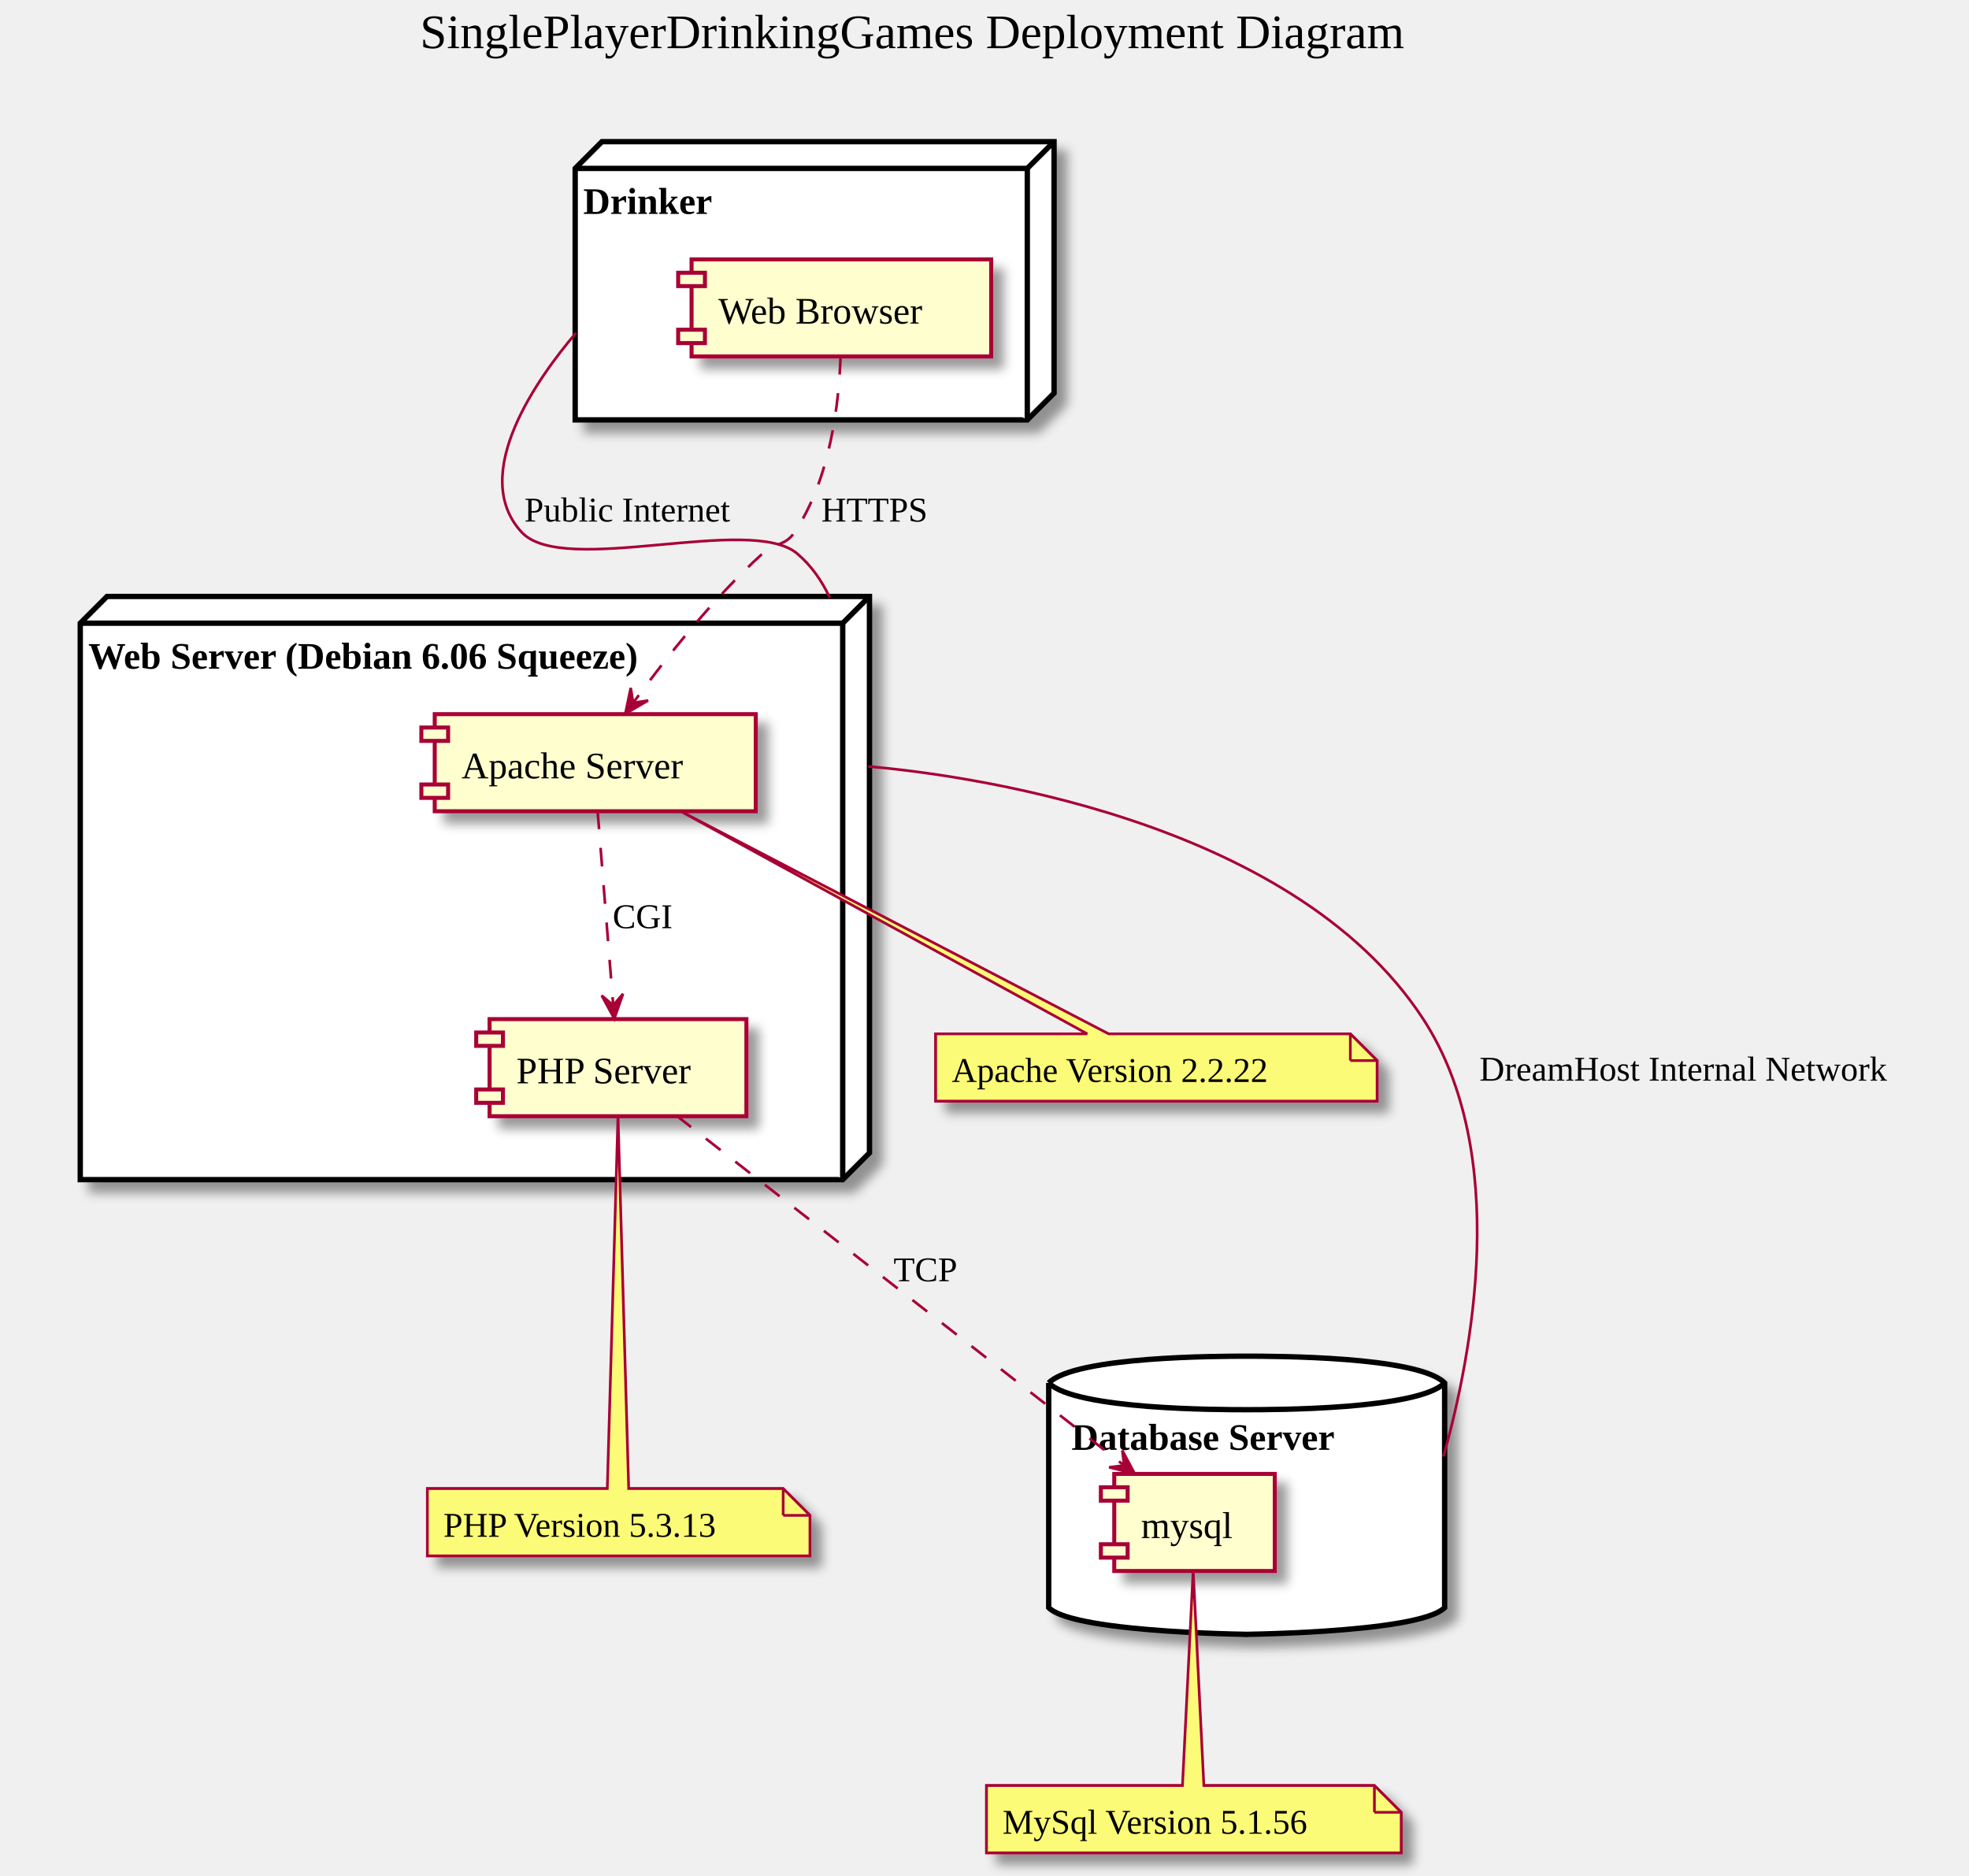
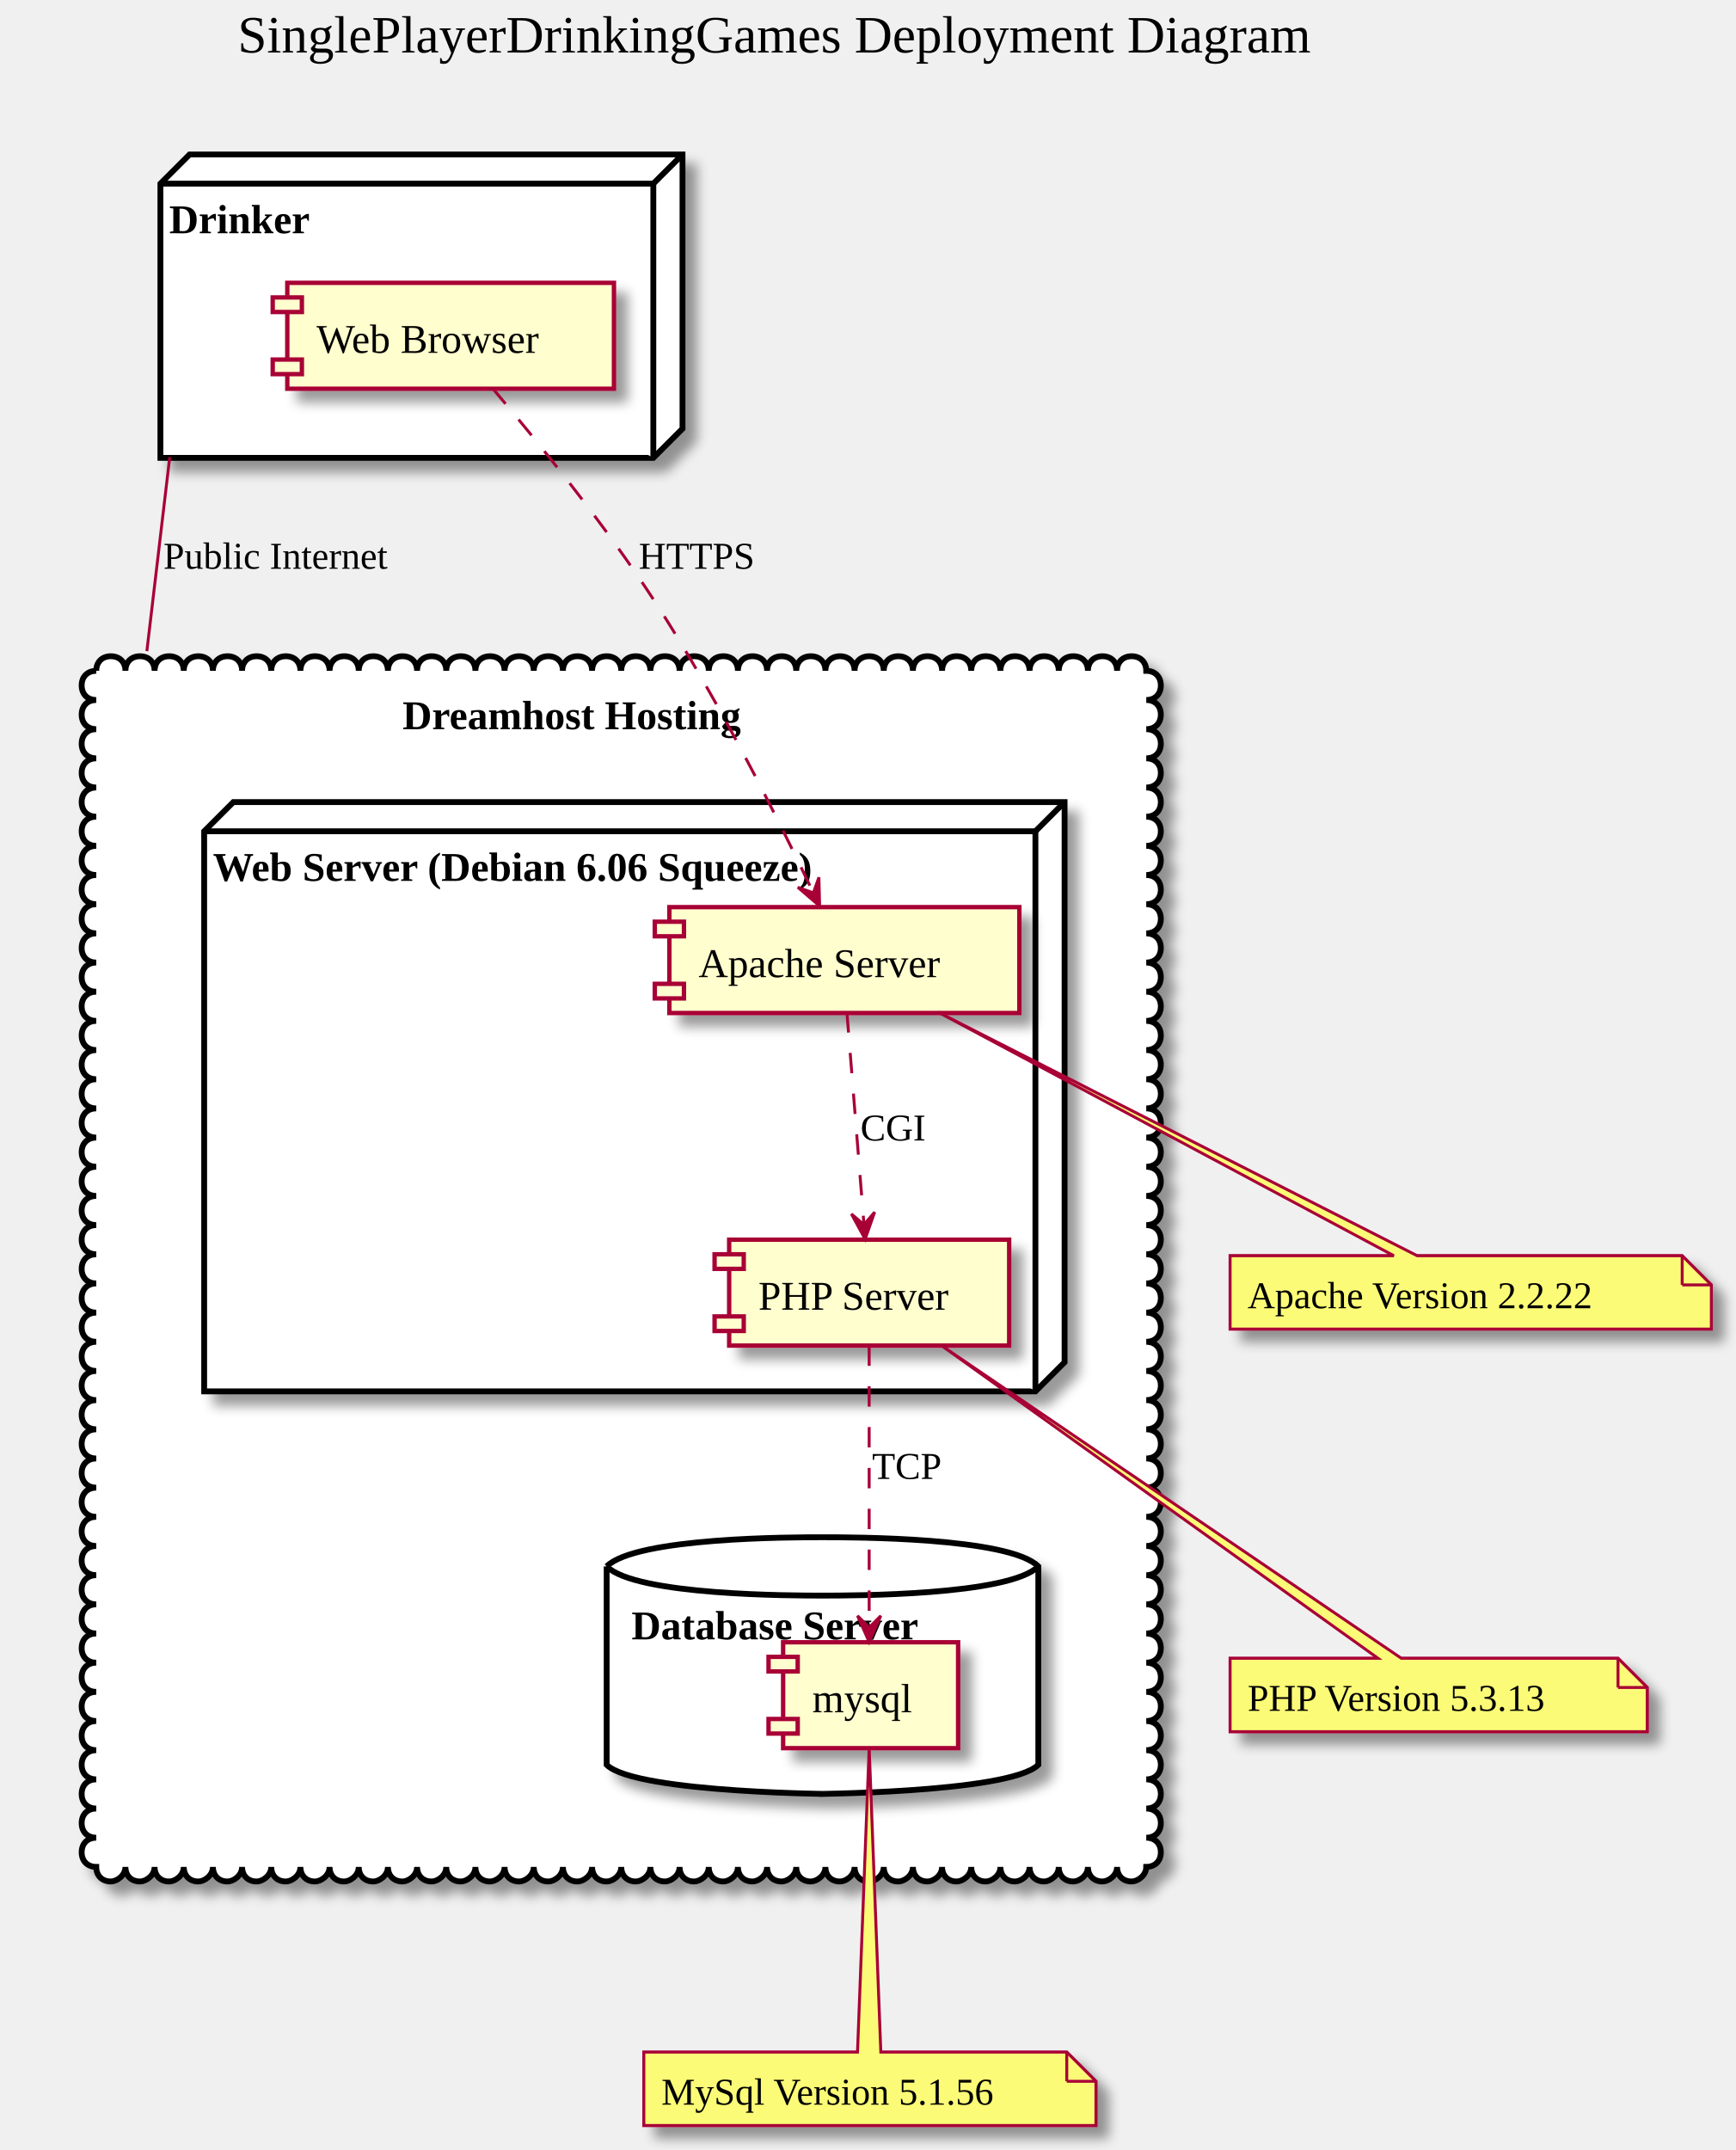
- <svg xmlns="http://www.w3.org/2000/svg" height="701pt" style="width:736px;height:701px;" version="1.1" viewBox="0 0 736 701" width="736pt">
+ <svg xmlns="http://www.w3.org/2000/svg" height="737pt" style="width:595px;height:737px;" version="1.1" viewBox="0 0 595 737" width="595pt">
  <defs>
    <filter height="300%" id="f1" width="300%" x="-1" y="-1">
      <feGaussianBlur result="blurOut" stdDeviation="2" />
      <feColorMatrix in="blurOut" result="blurOut2" type="matrix" values="0 0 0 0 0 0 0 0 0 0 0 0 0 0 0 0 0 0 .4 0" />
      <feOffset dx="4" dy="4" in="blurOut2" result="blurOut3" />
      <feBlend in="SourceGraphic" in2="blurOut3" mode="normal" />
    </filter>
  </defs>
  <g>
-     <text fill="#000000" font-size="18" lengthAdjust="spacingAndGlyphs" textLength="441" x="157" y="18">SinglePlayerDrinkingGames Deployment Diagram</text>
-     <polygon fill="#FFFFFF" filter="url(#f1)" points="215,62.953,225,52.953,394,52.953,394,146.953,384,156.953,215,156.953,215,62.953" style="stroke: #000000; stroke-width: 2.0;" />
-     <line style="stroke: #000000; stroke-width: 2.0;" x1="384" x2="393" y1="62.953" y2="53.953" />
-     <path d="M215,62.953 L384,62.953 L384,156.953 " fill="#FFFFFF" style="stroke: #000000; stroke-width: 2.0;" />
-     <text fill="#000000" font-size="14" font-weight="bold" lengthAdjust="spacingAndGlyphs" textLength="58" x="218" y="79.953">Drinker</text>
-     <polygon fill="#FFFFFF" filter="url(#f1)" points="30,232.953,40,222.953,325,222.953,325,430.953,315,440.953,30,440.953,30,232.953" style="stroke: #000000; stroke-width: 2.0;" />
-     <line style="stroke: #000000; stroke-width: 2.0;" x1="315" x2="324" y1="232.953" y2="223.953" />
-     <path d="M30,232.953 L315,232.953 L315,440.953 " fill="#FFFFFF" style="stroke: #000000; stroke-width: 2.0;" />
-     <text fill="#000000" font-size="14" font-weight="bold" lengthAdjust="spacingAndGlyphs" textLength="278" x="33" y="249.953">Web Server (Debian 6.06 Squeeze)</text>
-     <path d="M392,516.953 C402,506.953 456,506.953 466,506.953 C476,506.953 530,506.953 540,516.953 L540,600.953 C530,610.953 456,610.953 466,610.953 C476,610.953 402,610.953 392,600.953 L392,516.953 " fill="#FFFFFF" filter="url(#f1)" style="stroke: #000000; stroke-width: 2.0;" />
-     <path d="M392,516.953 C402,526.953 456,526.953 466,526.953 C476,526.953 530,526.953 540,516.953 " fill="#FFFFFF" style="stroke: #000000; stroke-width: 2.0;" />
-     <text fill="#000000" font-size="14" font-weight="bold" lengthAdjust="spacingAndGlyphs" textLength="131" x="400.5" y="541.953">Database Server</text>
-     <rect fill="#FEFECE" filter="url(#f1)" height="36.297" style="stroke: #A80036; stroke-width: 1.5;" width="112" x="258.5" y="96.953" />
-     <rect fill="#FEFECE" height="5" style="stroke: #A80036; stroke-width: 1.5;" width="10" x="253.5" y="101.953" />
-     <rect fill="#FEFECE" height="5" style="stroke: #A80036; stroke-width: 1.5;" width="10" x="253.5" y="123.25" />
-     <text fill="#000000" font-size="14" lengthAdjust="spacingAndGlyphs" textLength="92" x="268.5" y="120.953">Web Browser</text>
-     <rect fill="#FEFECE" filter="url(#f1)" height="36.297" style="stroke: #A80036; stroke-width: 1.5;" width="120" x="162.5" y="266.953" />
-     <rect fill="#FEFECE" height="5" style="stroke: #A80036; stroke-width: 1.5;" width="10" x="157.5" y="271.953" />
-     <rect fill="#FEFECE" height="5" style="stroke: #A80036; stroke-width: 1.5;" width="10" x="157.5" y="293.25" />
-     <text fill="#000000" font-size="14" lengthAdjust="spacingAndGlyphs" textLength="100" x="172.5" y="290.953">Apache Server</text>
-     <rect fill="#FEFECE" filter="url(#f1)" height="36.297" style="stroke: #A80036; stroke-width: 1.5;" width="96" x="183" y="380.953" />
-     <rect fill="#FEFECE" height="5" style="stroke: #A80036; stroke-width: 1.5;" width="10" x="178" y="385.953" />
-     <rect fill="#FEFECE" height="5" style="stroke: #A80036; stroke-width: 1.5;" width="10" x="178" y="407.25" />
-     <text fill="#000000" font-size="14" lengthAdjust="spacingAndGlyphs" textLength="76" x="193" y="404.953">PHP Server</text>
-     <rect fill="#FEFECE" filter="url(#f1)" height="36.297" style="stroke: #A80036; stroke-width: 1.5;" width="60" x="416.5" y="550.953" />
-     <rect fill="#FEFECE" height="5" style="stroke: #A80036; stroke-width: 1.5;" width="10" x="411.5" y="555.953" />
-     <rect fill="#FEFECE" height="5" style="stroke: #A80036; stroke-width: 1.5;" width="10" x="411.5" y="577.25" />
-     <text fill="#000000" font-size="14" lengthAdjust="spacingAndGlyphs" textLength="40" x="426.5" y="574.953">mysql</text>
-     <polygon fill="#FBFB77" filter="url(#f1)" points="349.75,386.453,349.75,411.594,514.75,411.594,514.75,396.453,504.75,386.453,349.75,386.453" style="stroke: #A80036; stroke-width: 1.0;" />
-     <polygon fill="#FBFB77" points="349.75,386.453,349.75,411.594,514.75,411.594,514.75,396.453,504.75,386.453,414.405,386.453,253.894,302.963,406.405,386.453,349.75,386.453" style="stroke: #A80036; stroke-width: 1.0;" />
-     <line style="stroke: #A80036; stroke-width: 1.0;" x1="504.75" x2="504.75" y1="386.453" y2="396.453" />
-     <line style="stroke: #A80036; stroke-width: 1.0;" x1="514.75" x2="504.75" y1="396.453" y2="396.453" />
-     <text fill="#000000" font-size="13" lengthAdjust="spacingAndGlyphs" textLength="144" x="355.75" y="404.453">Apache Version 2.2.22</text>
-     <polygon fill="#FBFB77" filter="url(#f1)" points="159.75,556.453,159.75,581.594,302.75,581.594,302.75,566.453,292.75,556.453,159.75,556.453" style="stroke: #A80036; stroke-width: 1.0;" />
-     <polygon fill="#FBFB77" points="159.75,556.453,159.75,581.594,302.75,581.594,302.75,566.453,292.75,556.453,235,556.453,231,416.986,227,556.453,159.75,556.453" style="stroke: #A80036; stroke-width: 1.0;" />
-     <line style="stroke: #A80036; stroke-width: 1.0;" x1="292.75" x2="292.75" y1="556.453" y2="566.453" />
-     <line style="stroke: #A80036; stroke-width: 1.0;" x1="302.75" x2="292.75" y1="566.453" y2="566.453" />
-     <text fill="#000000" font-size="13" lengthAdjust="spacingAndGlyphs" textLength="122" x="165.75" y="574.453">PHP Version 5.3.13</text>
-     <polygon fill="#FBFB77" filter="url(#f1)" points="368.75,667.453,368.75,692.594,523.75,692.594,523.75,677.453,513.75,667.453,368.75,667.453" style="stroke: #A80036; stroke-width: 1.0;" />
-     <polygon fill="#FBFB77" points="368.75,667.453,368.75,692.594,523.75,692.594,523.75,677.453,513.75,667.453,450,667.453,446,586.984,442,667.453,368.75,667.453" style="stroke: #A80036; stroke-width: 1.0;" />
-     <line style="stroke: #A80036; stroke-width: 1.0;" x1="513.75" x2="513.75" y1="667.453" y2="677.453" />
-     <line style="stroke: #A80036; stroke-width: 1.0;" x1="523.75" x2="513.75" y1="677.453" y2="677.453" />
-     <text fill="#000000" font-size="13" lengthAdjust="spacingAndGlyphs" textLength="134" x="374.75" y="685.453">MySql Version 5.1.56</text>
-     <path d="M223.367,302.963 C224.926,322.37 227.482,354.178 229.202,375.579 " fill="none" style="stroke: #A80036; stroke-width: 1.0; stroke-dasharray: 7.0,7.0;" />
-     <polygon fill="#A80036" points="229.62,380.783,232.885,371.491,229.219,375.799,224.91,372.133,229.62,380.783" style="stroke: #A80036; stroke-width: 1.0;" />
-     <text fill="#000000" font-size="13" lengthAdjust="spacingAndGlyphs" textLength="22" x="229" y="346.953">CGI</text>
-     <path d="M314.2,132.981 C313.618,150.853 310.387,179.063 297,198.953 C293.421,204.271 289.748,202.647 285,206.953 C266.521,223.709 248.841,246.066 236.94,262.371 " fill="none" style="stroke: #A80036; stroke-width: 1.0; stroke-dasharray: 7.0,7.0;" />
-     <polygon fill="#A80036" points="233.741,266.8,242.253,261.846,236.668,262.747,235.768,257.162,233.741,266.8" style="stroke: #A80036; stroke-width: 1.0;" />
-     <text fill="#000000" font-size="13" lengthAdjust="spacingAndGlyphs" textLength="41" x="307" y="194.953">HTTPS</text>
-     <path d="M252.799,416.986 C292.719,448.18 377.383,514.336 420.14,547.746 " fill="none" style="stroke: #A80036; stroke-width: 1.0; stroke-dasharray: 7.0,7.0;" />
-     <polygon fill="#A80036" points="424.144,550.875,419.515,542.182,420.204,547.797,414.589,548.486,424.144,550.875" style="stroke: #A80036; stroke-width: 1.0;" />
-     <text fill="#000000" font-size="13" lengthAdjust="spacingAndGlyphs" textLength="24" x="334" y="478.953">TCP</text>
-     <path d="M215.289,124.453 C201.306,140.893 174.988,177.327 195,198.953 C210.592,215.803 280.488,192.107 298,206.953 C303.291,211.438 307.235,217.14 310.158,223.406 " fill="none" style="stroke: #A80036; stroke-width: 1.0;" />
-     <text fill="#000000" font-size="13" lengthAdjust="spacingAndGlyphs" textLength="91" x="196" y="194.953">Public Internet</text>
-     <path d="M324.549,286.5 C356.653,289.282 482.448,304.884 532,380.953 C564.793,431.295 550.174,506.576 539.554,544.431 " fill="none" style="stroke: #A80036; stroke-width: 1.0;" />
-     <text fill="#000000" font-size="13" lengthAdjust="spacingAndGlyphs" textLength="182" x="553" y="403.953">DreamHost Internal Network</text>
+     <text fill="#000000" font-size="18" lengthAdjust="spacingAndGlyphs" textLength="441" x="81.5" y="18">SinglePlayerDrinkingGames Deployment Diagram</text>
+     <polygon fill="#FFFFFF" filter="url(#f1)" points="55,62.953,65,52.953,234,52.953,234,146.953,224,156.953,55,156.953,55,62.953" style="stroke: #000000; stroke-width: 2.0;" />
+     <line style="stroke: #000000; stroke-width: 2.0;" x1="224" x2="233" y1="62.953" y2="53.953" />
+     <path d="M55,62.953 L224,62.953 L224,156.953 " fill="#FFFFFF" style="stroke: #000000; stroke-width: 2.0;" />
+     <text fill="#000000" font-size="14" font-weight="bold" lengthAdjust="spacingAndGlyphs" textLength="58" x="58" y="79.953">Drinker</text>
+     <path d="M33,229.953 C33,226.953 35,224.953 38,224.953 C41,224.953 43,226.953 43,229.953 C43,226.953 45,224.953 48,224.953 C51,224.953 53,226.953 53,229.953 C53,226.953 55,224.953 58,224.953 C61,224.953 63,226.953 63,229.953 C63,226.953 65,224.953 68,224.953 C71,224.953 73,226.953 73,229.953 C73,226.953 75,224.953 78,224.953 C81,224.953 83,226.953 83,229.953 C83,226.953 85,224.953 88,224.953 C91,224.953 93,226.953 93,229.953 C93,226.953 95,224.953 98,224.953 C101,224.953 103,226.953 103,229.953 C103,226.953 105,224.953 108,224.953 C111,224.953 113,226.953 113,229.953 C113,226.953 115,224.953 118,224.953 C121,224.953 123,226.953 123,229.953 C123,226.953 125,224.953 128,224.953 C131,224.953 133,226.953 133,229.953 C133,226.953 135,224.953 138,224.953 C141,224.953 143,226.953 143,229.953 C143,226.953 145,224.953 148,224.953 C151,224.953 153,226.953 153,229.953 C153,226.953 155,224.953 158,224.953 C161,224.953 163,226.953 163,229.953 C163,226.953 165,224.953 168,224.953 C171,224.953 173,226.953 173,229.953 C173,226.953 175,224.953 178,224.953 C181,224.953 183,226.953 183,229.953 C183,226.953 185,224.953 188,224.953 C191,224.953 193,226.953 193,229.953 C193,226.953 195,224.953 198,224.953 C201,224.953 203,226.953 203,229.953 C203,226.953 205,224.953 208,224.953 C211,224.953 213,226.953 213,229.953 C213,226.953 215,224.953 218,224.953 C221,224.953 223,226.953 223,229.953 C223,226.953 225,224.953 228,224.953 C231,224.953 233,226.953 233,229.953 C233,226.953 235,224.953 238,224.953 C241,224.953 243,226.953 243,229.953 C243,226.953 245,224.953 248,224.953 C251,224.953 253,226.953 253,229.953 C253,226.953 255,224.953 258,224.953 C261,224.953 263,226.953 263,229.953 C263,226.953 265,224.953 268,224.953 C271,224.953 273,226.953 273,229.953 C273,226.953 275,224.953 278,224.953 C281,224.953 283,226.953 283,229.953 C283,226.953 285,224.953 288,224.953 C291,224.953 293,226.953 293,229.953 C293,226.953 295,224.953 298,224.953 C301,224.953 303,226.953 303,229.953 C303,226.953 305,224.953 308,224.953 C311,224.953 313,226.953 313,229.953 C313,226.953 315,224.953 318,224.953 C321,224.953 323,226.953 323,229.953 C323,226.953 325,224.953 328,224.953 C331,224.953 333,226.953 333,229.953 C333,226.953 335,224.953 338,224.953 C341,224.953 343,226.953 343,229.953 C343,226.953 345,224.953 348,224.953 C351,224.953 353,226.953 353,229.953 C353,226.953 355,224.953 358,224.953 C361,224.953 363,226.953 363,229.953 C363,226.953 365,224.953 368,224.953 C371,224.953 373,226.953 373,229.953 C373,226.953 375,224.953 378,224.953 C381,224.953 383,226.953 383,229.953 C383,226.953 385,224.953 388,224.953 C391,224.953 393,226.953 393,229.953 C396,229.953 398,231.953 398,234.953 C398,237.953 396,239.953 393,239.953 C396,239.953 398,241.953 398,244.953 C398,247.953 396,249.953 393,249.953 C396,249.953 398,251.953 398,254.953 C398,257.953 396,259.953 393,259.953 C396,259.953 398,261.953 398,264.953 C398,267.953 396,269.953 393,269.953 C396,269.953 398,271.953 398,274.953 C398,277.953 396,279.953 393,279.953 C396,279.953 398,281.953 398,284.953 C398,287.953 396,289.953 393,289.953 C396,289.953 398,291.953 398,294.953 C398,297.953 396,299.953 393,299.953 C396,299.953 398,301.953 398,304.953 C398,307.953 396,309.953 393,309.953 C396,309.953 398,311.953 398,314.953 C398,317.953 396,319.953 393,319.953 C396,319.953 398,321.953 398,324.953 C398,327.953 396,329.953 393,329.953 C396,329.953 398,331.953 398,334.953 C398,337.953 396,339.953 393,339.953 C396,339.953 398,341.953 398,344.953 C398,347.953 396,349.953 393,349.953 C396,349.953 398,351.953 398,354.953 C398,357.953 396,359.953 393,359.953 C396,359.953 398,361.953 398,364.953 C398,367.953 396,369.953 393,369.953 C396,369.953 398,371.953 398,374.953 C398,377.953 396,379.953 393,379.953 C396,379.953 398,381.953 398,384.953 C398,387.953 396,389.953 393,389.953 C396,389.953 398,391.953 398,394.953 C398,397.953 396,399.953 393,399.953 C396,399.953 398,401.953 398,404.953 C398,407.953 396,409.953 393,409.953 C396,409.953 398,411.953 398,414.953 C398,417.953 396,419.953 393,419.953 C396,419.953 398,421.953 398,424.953 C398,427.953 396,429.953 393,429.953 C396,429.953 398,431.953 398,434.953 C398,437.953 396,439.953 393,439.953 C396,439.953 398,441.953 398,444.953 C398,447.953 396,449.953 393,449.953 C396,449.953 398,451.953 398,454.953 C398,457.953 396,459.953 393,459.953 C396,459.953 398,461.953 398,464.953 C398,467.953 396,469.953 393,469.953 C396,469.953 398,471.953 398,474.953 C398,477.953 396,479.953 393,479.953 C396,479.953 398,481.953 398,484.953 C398,487.953 396,489.953 393,489.953 C396,489.953 398,491.953 398,494.953 C398,497.953 396,499.953 393,499.953 C396,499.953 398,501.953 398,504.953 C398,507.953 396,509.953 393,509.953 C396,509.953 398,511.953 398,514.953 C398,517.953 396,519.953 393,519.953 C396,519.953 398,521.953 398,524.953 C398,527.953 396,529.953 393,529.953 C396,529.953 398,531.953 398,534.953 C398,537.953 396,539.953 393,539.953 C396,539.953 398,541.953 398,544.953 C398,547.953 396,549.953 393,549.953 C396,549.953 398,551.953 398,554.953 C398,557.953 396,559.953 393,559.953 C396,559.953 398,561.953 398,564.953 C398,567.953 396,569.953 393,569.953 C396,569.953 398,571.953 398,574.953 C398,577.953 396,579.953 393,579.953 C396,579.953 398,581.953 398,584.953 C398,587.953 396,589.953 393,589.953 C396,589.953 398,591.953 398,594.953 C398,597.953 396,599.953 393,599.953 C396,599.953 398,601.953 398,604.953 C398,607.953 396,609.953 393,609.953 C396,609.953 398,611.953 398,614.953 C398,617.953 396,619.953 393,619.953 C396,619.953 398,621.953 398,624.953 C398,627.953 396,629.953 393,629.953 C396,629.953 398,631.953 398,634.953 C398,637.953 396,639.953 393,639.953 C393,642.953 390,644.953 388,644.953 C385,644.953 383,642.953 383,639.953 C383,642.953 380,644.953 378,644.953 C375,644.953 373,642.953 373,639.953 C373,642.953 370,644.953 368,644.953 C365,644.953 363,642.953 363,639.953 C363,642.953 360,644.953 358,644.953 C355,644.953 353,642.953 353,639.953 C353,642.953 350,644.953 348,644.953 C345,644.953 343,642.953 343,639.953 C343,642.953 340,644.953 338,644.953 C335,644.953 333,642.953 333,639.953 C333,642.953 330,644.953 328,644.953 C325,644.953 323,642.953 323,639.953 C323,642.953 320,644.953 318,644.953 C315,644.953 313,642.953 313,639.953 C313,642.953 310,644.953 308,644.953 C305,644.953 303,642.953 303,639.953 C303,642.953 300,644.953 298,644.953 C295,644.953 293,642.953 293,639.953 C293,642.953 290,644.953 288,644.953 C285,644.953 283,642.953 283,639.953 C283,642.953 280,644.953 278,644.953 C275,644.953 273,642.953 273,639.953 C273,642.953 270,644.953 268,644.953 C265,644.953 263,642.953 263,639.953 C263,642.953 260,644.953 258,644.953 C255,644.953 253,642.953 253,639.953 C253,642.953 250,644.953 248,644.953 C245,644.953 243,642.953 243,639.953 C243,642.953 240,644.953 238,644.953 C235,644.953 233,642.953 233,639.953 C233,642.953 230,644.953 228,644.953 C225,644.953 223,642.953 223,639.953 C223,642.953 220,644.953 218,644.953 C215,644.953 213,642.953 213,639.953 C213,642.953 210,644.953 208,644.953 C205,644.953 203,642.953 203,639.953 C203,642.953 200,644.953 198,644.953 C195,644.953 193,642.953 193,639.953 C193,642.953 190,644.953 188,644.953 C185,644.953 183,642.953 183,639.953 C183,642.953 180,644.953 178,644.953 C175,644.953 173,642.953 173,639.953 C173,642.953 170,644.953 168,644.953 C165,644.953 163,642.953 163,639.953 C163,642.953 160,644.953 158,644.953 C155,644.953 153,642.953 153,639.953 C153,642.953 150,644.953 148,644.953 C145,644.953 143,642.953 143,639.953 C143,642.953 140,644.953 138,644.953 C135,644.953 133,642.953 133,639.953 C133,642.953 130,644.953 128,644.953 C125,644.953 123,642.953 123,639.953 C123,642.953 120,644.953 118,644.953 C115,644.953 113,642.953 113,639.953 C113,642.953 110,644.953 108,644.953 C105,644.953 103,642.953 103,639.953 C103,642.953 100,644.953 98,644.953 C95,644.953 93,642.953 93,639.953 C93,642.953 90,644.953 88,644.953 C85,644.953 83,642.953 83,639.953 C83,642.953 80,644.953 78,644.953 C75,644.953 73,642.953 73,639.953 C73,642.953 70,644.953 68,644.953 C65,644.953 63,642.953 63,639.953 C63,642.953 60,644.953 58,644.953 C55,644.953 53,642.953 53,639.953 C53,642.953 50,644.953 48,644.953 C45,644.953 43,642.953 43,639.953 C43,642.953 40,644.953 38,644.953 C35,644.953 33,642.953 33,639.953 C30,639.953 28,637.953 28,634.953 C28,631.953 30,629.953 33,629.953 C30,629.953 28,627.953 28,624.953 C28,621.953 30,619.953 33,619.953 C30,619.953 28,617.953 28,614.953 C28,611.953 30,609.953 33,609.953 C30,609.953 28,607.953 28,604.953 C28,601.953 30,599.953 33,599.953 C30,599.953 28,597.953 28,594.953 C28,591.953 30,589.953 33,589.953 C30,589.953 28,587.953 28,584.953 C28,581.953 30,579.953 33,579.953 C30,579.953 28,577.953 28,574.953 C28,571.953 30,569.953 33,569.953 C30,569.953 28,567.953 28,564.953 C28,561.953 30,559.953 33,559.953 C30,559.953 28,557.953 28,554.953 C28,551.953 30,549.953 33,549.953 C30,549.953 28,547.953 28,544.953 C28,541.953 30,539.953 33,539.953 C30,539.953 28,537.953 28,534.953 C28,531.953 30,529.953 33,529.953 C30,529.953 28,527.953 28,524.953 C28,521.953 30,519.953 33,519.953 C30,519.953 28,517.953 28,514.953 C28,511.953 30,509.953 33,509.953 C30,509.953 28,507.953 28,504.953 C28,501.953 30,499.953 33,499.953 C30,499.953 28,497.953 28,494.953 C28,491.953 30,489.953 33,489.953 C30,489.953 28,487.953 28,484.953 C28,481.953 30,479.953 33,479.953 C30,479.953 28,477.953 28,474.953 C28,471.953 30,469.953 33,469.953 C30,469.953 28,467.953 28,464.953 C28,461.953 30,459.953 33,459.953 C30,459.953 28,457.953 28,454.953 C28,451.953 30,449.953 33,449.953 C30,449.953 28,447.953 28,444.953 C28,441.953 30,439.953 33,439.953 C30,439.953 28,437.953 28,434.953 C28,431.953 30,429.953 33,429.953 C30,429.953 28,427.953 28,424.953 C28,421.953 30,419.953 33,419.953 C30,419.953 28,417.953 28,414.953 C28,411.953 30,409.953 33,409.953 C30,409.953 28,407.953 28,404.953 C28,401.953 30,399.953 33,399.953 C30,399.953 28,397.953 28,394.953 C28,391.953 30,389.953 33,389.953 C30,389.953 28,387.953 28,384.953 C28,381.953 30,379.953 33,379.953 C30,379.953 28,377.953 28,374.953 C28,371.953 30,369.953 33,369.953 C30,369.953 28,367.953 28,364.953 C28,361.953 30,359.953 33,359.953 C30,359.953 28,357.953 28,354.953 C28,351.953 30,349.953 33,349.953 C30,349.953 28,347.953 28,344.953 C28,341.953 30,339.953 33,339.953 C30,339.953 28,337.953 28,334.953 C28,331.953 30,329.953 33,329.953 C30,329.953 28,327.953 28,324.953 C28,321.953 30,319.953 33,319.953 C30,319.953 28,317.953 28,314.953 C28,311.953 30,309.953 33,309.953 C30,309.953 28,307.953 28,304.953 C28,301.953 30,299.953 33,299.953 C30,299.953 28,297.953 28,294.953 C28,291.953 30,289.953 33,289.953 C30,289.953 28,287.953 28,284.953 C28,281.953 30,279.953 33,279.953 C30,279.953 28,277.953 28,274.953 C28,271.953 30,269.953 33,269.953 C30,269.953 28,267.953 28,264.953 C28,261.953 30,259.953 33,259.953 C30,259.953 28,257.953 28,254.953 C28,251.953 30,249.953 33,249.953 C30,249.953 28,247.953 28,244.953 C28,241.953 30,239.953 33,239.953 C30,239.953 28,237.953 28,234.953 C28,231.953 30,229.953 33,229.953 " fill="#FFFFFF" filter="url(#f1)" style="stroke: #000000; stroke-width: 2.0;" />
+     <text fill="#000000" font-size="14" font-weight="bold" lengthAdjust="spacingAndGlyphs" textLength="151" x="138" y="249.953">Dreamhost Hosting</text>
+     <polygon fill="#FFFFFF" filter="url(#f1)" points="70,284.953,80,274.953,365,274.953,365,466.953,355,476.953,70,476.953,70,284.953" style="stroke: #000000; stroke-width: 2.0;" />
+     <line style="stroke: #000000; stroke-width: 2.0;" x1="355" x2="364" y1="284.953" y2="275.953" />
+     <path d="M70,284.953 L355,284.953 L355,476.953 " fill="#FFFFFF" style="stroke: #000000; stroke-width: 2.0;" />
+     <text fill="#000000" font-size="14" font-weight="bold" lengthAdjust="spacingAndGlyphs" textLength="278" x="73" y="301.953">Web Server (Debian 6.06 Squeeze)</text>
+     <path d="M208,536.953 C218,526.953 272,526.953 282,526.953 C292,526.953 346,526.953 356,536.953 L356,604.953 C346,614.953 272,614.953 282,614.953 C292,614.953 218,614.953 208,604.953 L208,536.953 " fill="#FFFFFF" filter="url(#f1)" style="stroke: #000000; stroke-width: 2.0;" />
+     <path d="M208,536.953 C218,546.953 272,546.953 282,546.953 C292,546.953 346,546.953 356,536.953 " fill="#FFFFFF" style="stroke: #000000; stroke-width: 2.0;" />
+     <text fill="#000000" font-size="14" font-weight="bold" lengthAdjust="spacingAndGlyphs" textLength="131" x="216.5" y="561.953">Database Server</text>
+     <rect fill="#FEFECE" filter="url(#f1)" height="36.297" style="stroke: #A80036; stroke-width: 1.5;" width="112" x="98.5" y="96.953" />
+     <rect fill="#FEFECE" height="5" style="stroke: #A80036; stroke-width: 1.5;" width="10" x="93.5" y="101.953" />
+     <rect fill="#FEFECE" height="5" style="stroke: #A80036; stroke-width: 1.5;" width="10" x="93.5" y="123.25" />
+     <text fill="#000000" font-size="14" lengthAdjust="spacingAndGlyphs" textLength="92" x="108.5" y="120.953">Web Browser</text>
+     <rect fill="#FEFECE" filter="url(#f1)" height="36.297" style="stroke: #A80036; stroke-width: 1.5;" width="120" x="229.5" y="310.953" />
+     <rect fill="#FEFECE" height="5" style="stroke: #A80036; stroke-width: 1.5;" width="10" x="224.5" y="315.953" />
+     <rect fill="#FEFECE" height="5" style="stroke: #A80036; stroke-width: 1.5;" width="10" x="224.5" y="337.25" />
+     <text fill="#000000" font-size="14" lengthAdjust="spacingAndGlyphs" textLength="100" x="239.5" y="334.953">Apache Server</text>
+     <rect fill="#FEFECE" filter="url(#f1)" height="36.297" style="stroke: #A80036; stroke-width: 1.5;" width="96" x="250" y="424.953" />
+     <rect fill="#FEFECE" height="5" style="stroke: #A80036; stroke-width: 1.5;" width="10" x="245" y="429.953" />
+     <rect fill="#FEFECE" height="5" style="stroke: #A80036; stroke-width: 1.5;" width="10" x="245" y="451.25" />
+     <text fill="#000000" font-size="14" lengthAdjust="spacingAndGlyphs" textLength="76" x="260" y="448.953">PHP Server</text>
+     <rect fill="#FEFECE" filter="url(#f1)" height="36.297" style="stroke: #A80036; stroke-width: 1.5;" width="60" x="268.5" y="562.953" />
+     <rect fill="#FEFECE" height="5" style="stroke: #A80036; stroke-width: 1.5;" width="10" x="263.5" y="567.953" />
+     <rect fill="#FEFECE" height="5" style="stroke: #A80036; stroke-width: 1.5;" width="10" x="263.5" y="589.25" />
+     <text fill="#000000" font-size="14" lengthAdjust="spacingAndGlyphs" textLength="40" x="278.5" y="586.953">mysql</text>
+     <polygon fill="#FBFB77" filter="url(#f1)" points="421.75,430.453,421.75,455.594,586.75,455.594,586.75,440.453,576.75,430.453,421.75,430.453" style="stroke: #A80036; stroke-width: 1.0;" />
+     <polygon fill="#FBFB77" points="421.75,430.453,421.75,455.594,586.75,455.594,586.75,440.453,576.75,430.453,485.89,430.453,321.654,346.963,477.89,430.453,421.75,430.453" style="stroke: #A80036; stroke-width: 1.0;" />
+     <line style="stroke: #A80036; stroke-width: 1.0;" x1="576.75" x2="576.75" y1="430.453" y2="440.453" />
+     <line style="stroke: #A80036; stroke-width: 1.0;" x1="586.75" x2="576.75" y1="440.453" y2="440.453" />
+     <text fill="#000000" font-size="13" lengthAdjust="spacingAndGlyphs" textLength="144" x="427.75" y="448.453">Apache Version 2.2.22</text>
+     <polygon fill="#FBFB77" filter="url(#f1)" points="421.75,568.453,421.75,593.594,564.75,593.594,564.75,578.453,554.75,568.453,421.75,568.453" style="stroke: #A80036; stroke-width: 1.0;" />
+     <polygon fill="#FBFB77" points="421.75,568.453,421.75,593.594,564.75,593.594,564.75,578.453,554.75,568.453,480.466,568.453,322.697,461.177,472.466,568.453,421.75,568.453" style="stroke: #A80036; stroke-width: 1.0;" />
+     <line style="stroke: #A80036; stroke-width: 1.0;" x1="554.75" x2="554.75" y1="568.453" y2="578.453" />
+     <line style="stroke: #A80036; stroke-width: 1.0;" x1="564.75" x2="554.75" y1="578.453" y2="578.453" />
+     <text fill="#000000" font-size="13" lengthAdjust="spacingAndGlyphs" textLength="122" x="427.75" y="586.453">PHP Version 5.3.13</text>
+     <polygon fill="#FBFB77" filter="url(#f1)" points="220.75,703.453,220.75,728.594,375.75,728.594,375.75,713.453,365.75,703.453,220.75,703.453" style="stroke: #A80036; stroke-width: 1.0;" />
+     <polygon fill="#FBFB77" points="220.75,703.453,220.75,728.594,375.75,728.594,375.75,713.453,365.75,703.453,302,703.453,298,599.068,294,703.453,220.75,703.453" style="stroke: #A80036; stroke-width: 1.0;" />
+     <line style="stroke: #A80036; stroke-width: 1.0;" x1="365.75" x2="365.75" y1="703.453" y2="713.453" />
+     <line style="stroke: #A80036; stroke-width: 1.0;" x1="375.75" x2="365.75" y1="713.453" y2="713.453" />
+     <text fill="#000000" font-size="13" lengthAdjust="spacingAndGlyphs" textLength="134" x="226.75" y="721.453">MySql Version 5.1.56</text>
+     <path d="M290.367,346.963 C291.926,366.37 294.482,398.178 296.202,419.579 " fill="none" style="stroke: #A80036; stroke-width: 1.0; stroke-dasharray: 7.0,7.0;" />
+     <polygon fill="#A80036" points="296.62,424.783,299.885,415.491,296.219,419.799,291.91,416.133,296.62,424.783" style="stroke: #A80036; stroke-width: 1.0;" />
+     <text fill="#000000" font-size="13" lengthAdjust="spacingAndGlyphs" textLength="22" x="295" y="390.953">CGI</text>
+     <path d="M168.832,133.059 C183.905,150.861 207.467,179.871 225,206.953 C246.43,240.056 266.969,281.083 278.767,305.854 " fill="none" style="stroke: #A80036; stroke-width: 1.0; stroke-dasharray: 7.0,7.0;" />
+     <polygon fill="#A80036" points="281.008,310.584,280.771,300.738,278.868,306.065,273.541,304.162,281.008,310.584" style="stroke: #A80036; stroke-width: 1.0;" />
+     <text fill="#000000" font-size="13" lengthAdjust="spacingAndGlyphs" textLength="41" x="219" y="194.953">HTTPS</text>
+     <path d="M298,461.177 C298,485.703 298,530.701 298,557.716 " fill="none" style="stroke: #A80036; stroke-width: 1.0; stroke-dasharray: 7.0,7.0;" />
+     <polygon fill="#A80036" points="298,562.868,302,553.868,298,557.868,294,553.868,298,562.868" style="stroke: #A80036; stroke-width: 1.0;" />
+     <text fill="#000000" font-size="13" lengthAdjust="spacingAndGlyphs" textLength="24" x="299" y="506.953">TCP</text>
+     <path d="M58.195,156.699 C55.942,175.806 53.143,199.542 50.353,223.195 " fill="none" style="stroke: #A80036; stroke-width: 1.0;" />
+     <text fill="#000000" font-size="13" lengthAdjust="spacingAndGlyphs" textLength="91" x="56" y="194.953">Public Internet</text>
  </g>
</svg>
